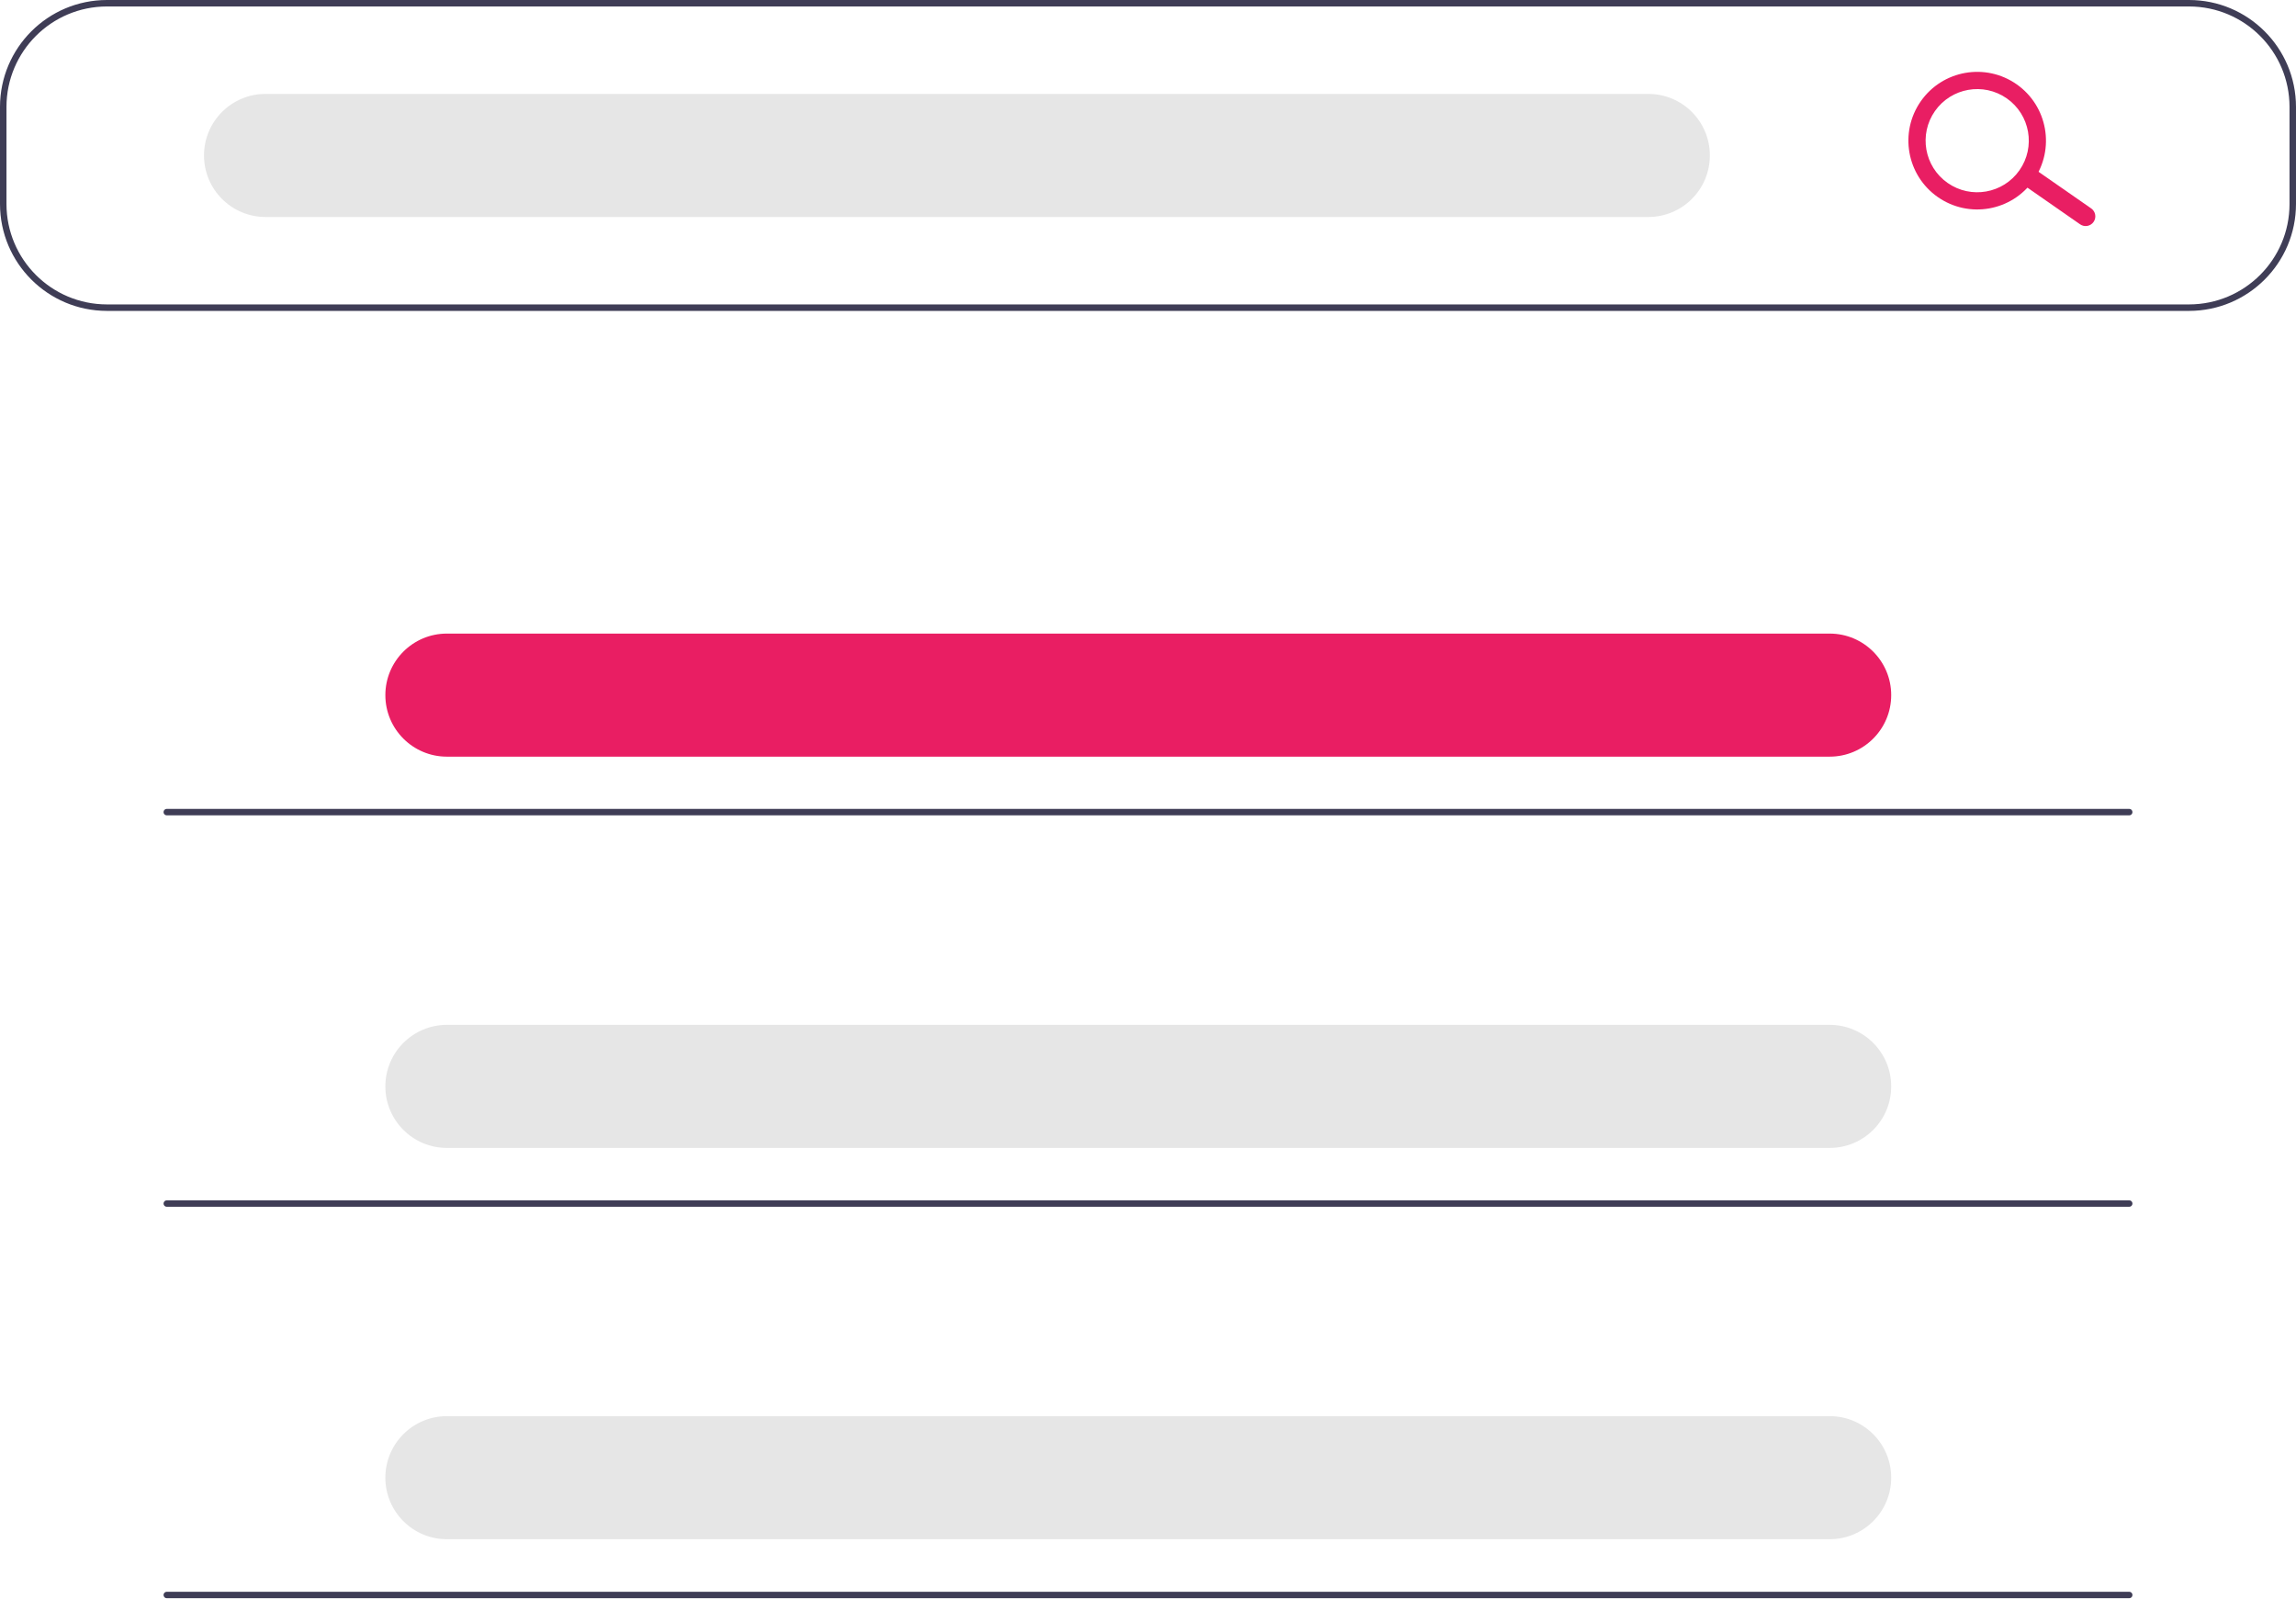
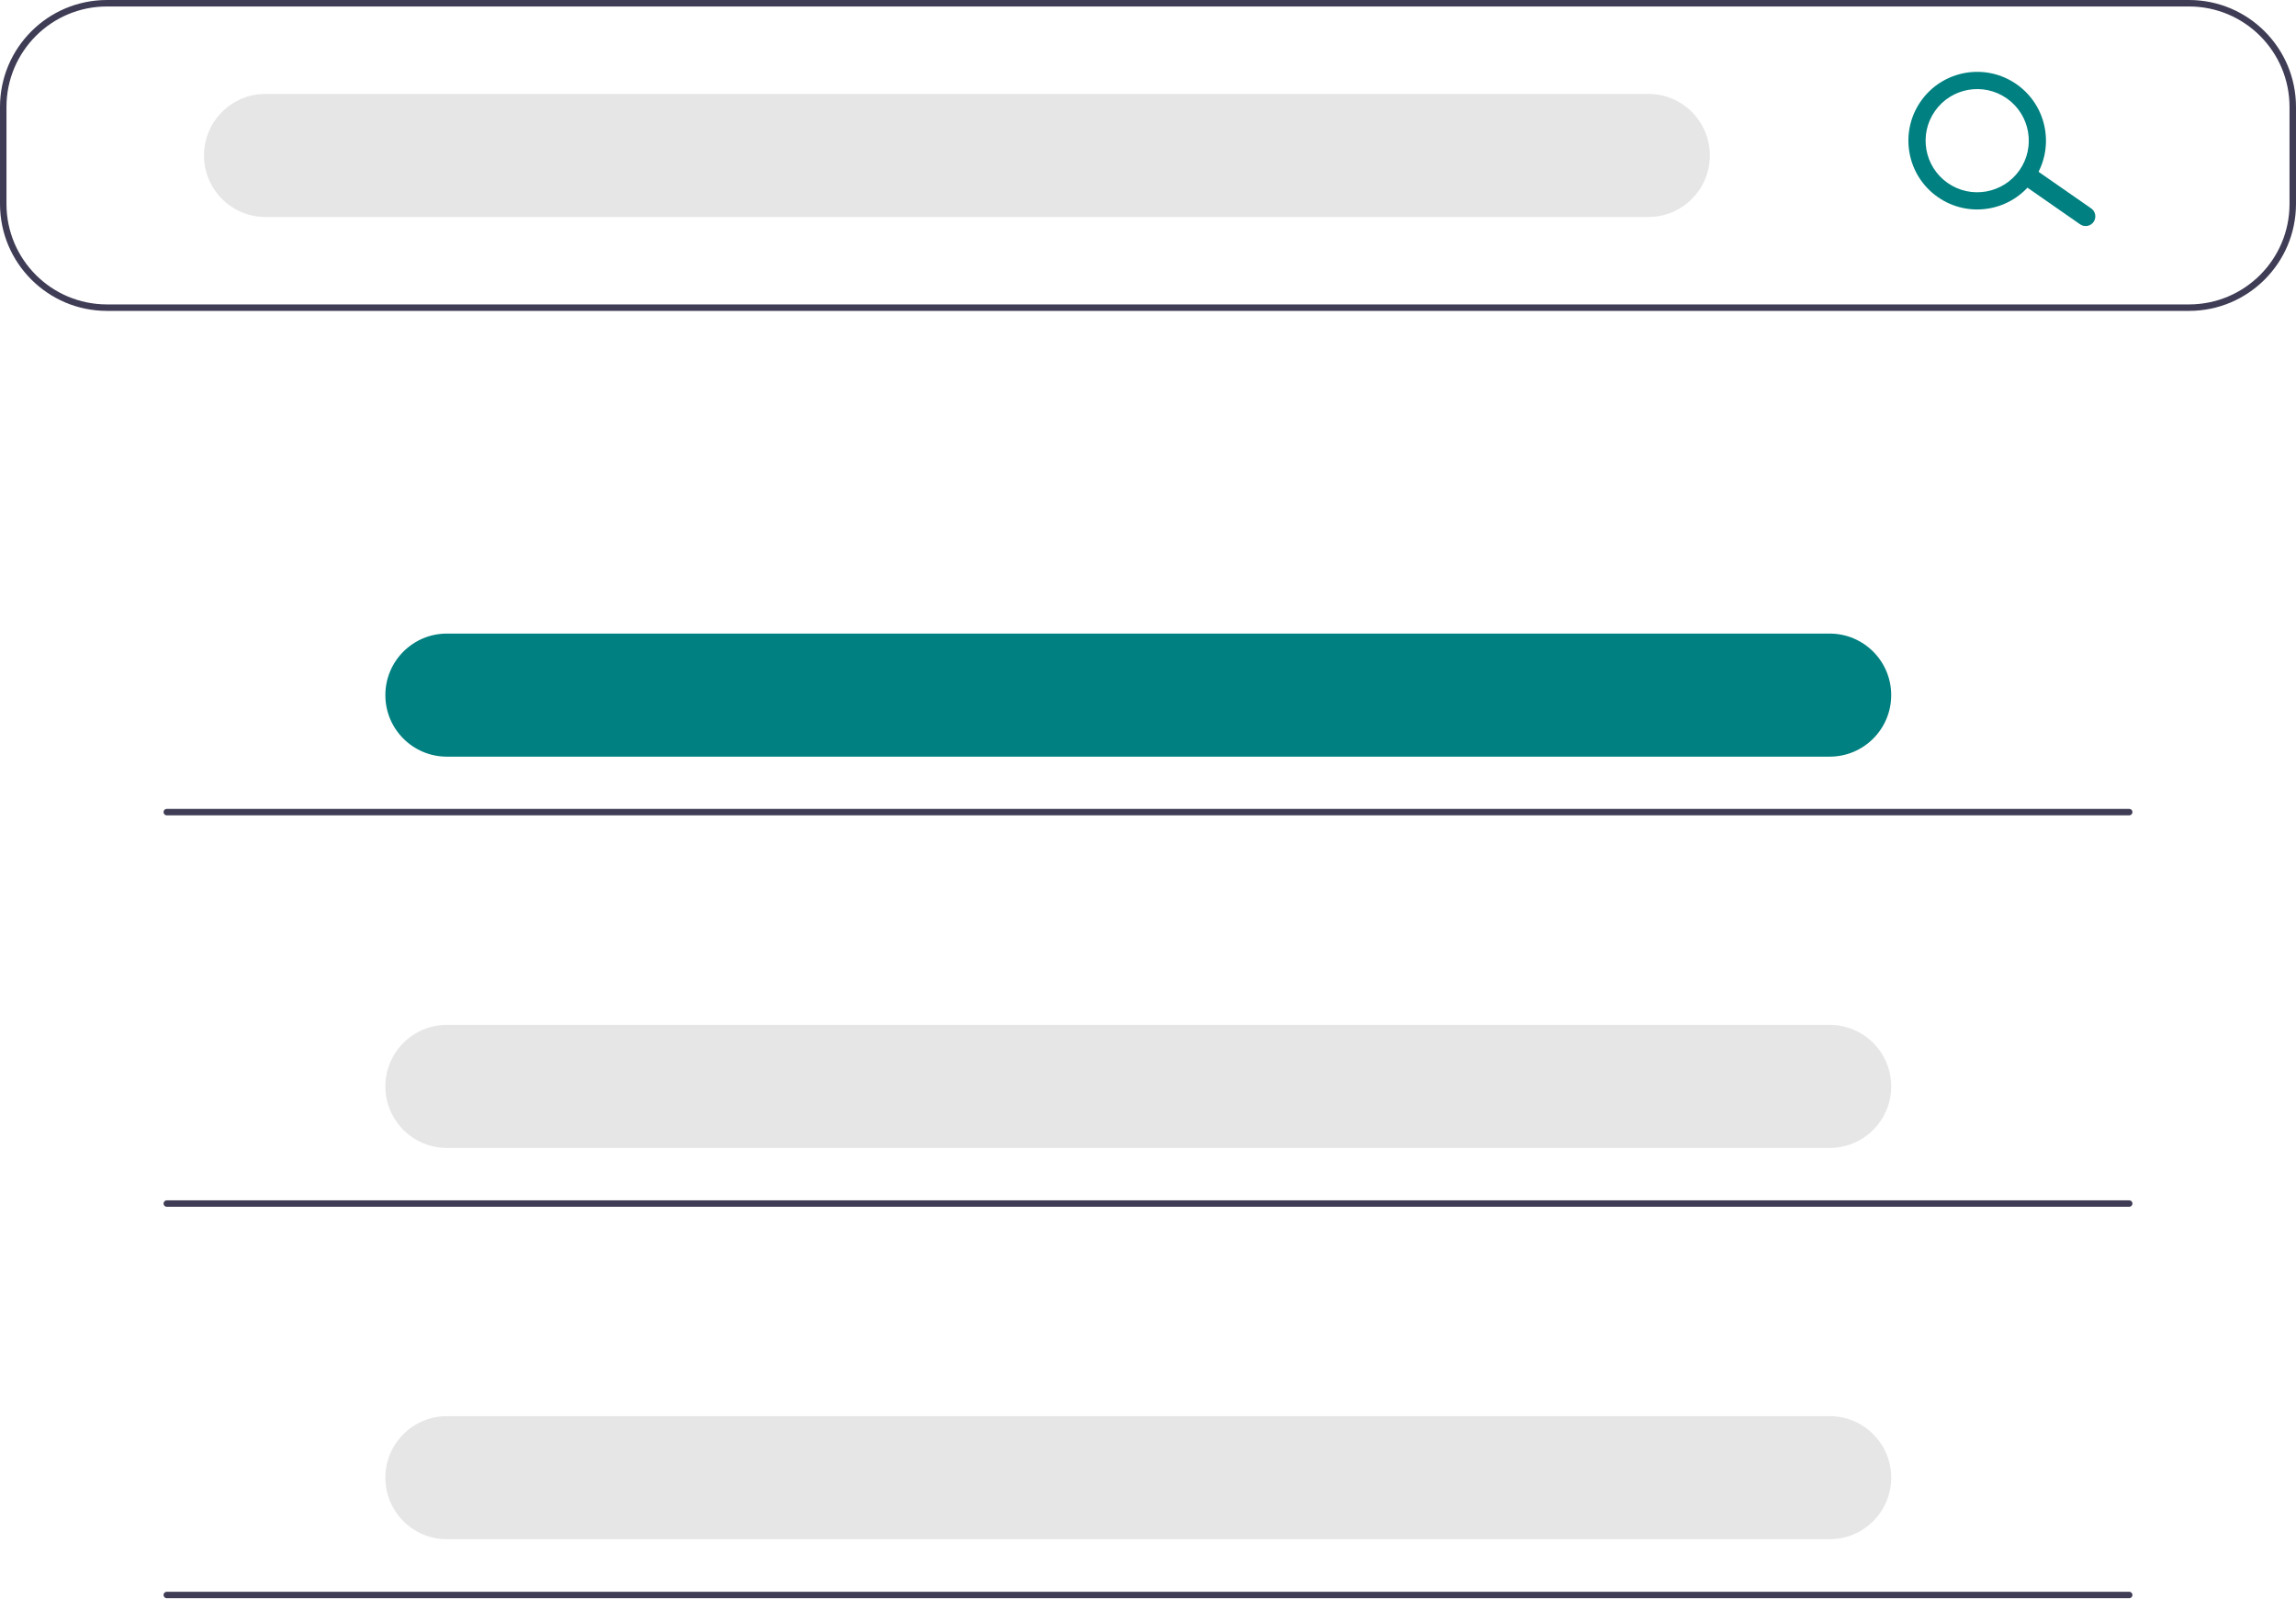
<svg xmlns="http://www.w3.org/2000/svg" data-name="Layer 1" width="643" height="447.57" viewBox="0 0 643 447.57">
  <path d="M891.623,313.021H308.48a29.962,29.962,0,0,1-29.928-29.928V255.885a29.962,29.962,0,0,1,29.928-29.928H891.623a29.962,29.962,0,0,1,29.928,29.928v27.207A29.962,29.962,0,0,1,891.623,313.021ZM308.48,227.771a28.146,28.146,0,0,0-28.114,28.114v27.207a28.146,28.146,0,0,0,28.114,28.114H891.623a28.146,28.146,0,0,0,28.114-28.114V255.885a28.146,28.146,0,0,0-28.114-28.114Z" transform="translate(-278.5516 -225.9571)" fill="#3f3d56" />
  <rect x="57.135" y="26.3" width="421.714" height="34.463" rx="17.231" fill="#e6e6e6" />
-   <rect x="107.922" y="177.43" width="421.714" height="34.463" rx="17.231" fill="#e91e63" />
+   <rect x="107.922" y="177.43" width="421.714" height="34.463" rx="17.231" fill="#008080" />
  <rect x="107.922" y="287.004" width="421.714" height="34.463" rx="17.231" fill="#e6e6e6" />
  <rect x="107.922" y="396.578" width="421.714" height="34.463" rx="17.231" fill="#e6e6e6" />
-   <path d="M864.864,288.104a2.714,2.714,0,0,1-3.78.667l-14.807-10.303a2.714,2.714,0,1,1,3.113-4.446l14.807,10.303A2.714,2.714,0,0,1,864.864,288.104Z" transform="translate(-278.5516 -225.9571)" fill="#e91e63" />
-   <path d="M848.054,276.399a19.267,19.267,0,1,1-4.732-26.833A19.289,19.289,0,0,1,848.054,276.399Zm-27.619-19.339a14.45,14.45,0,1,0,20.125-3.549A14.466,14.466,0,0,0,820.435,257.06Z" transform="translate(-278.5516 -225.9571)" fill="#e91e63" />
+   <path d="M864.864,288.104a2.714,2.714,0,0,1-3.78.667l-14.807-10.303a2.714,2.714,0,1,1,3.113-4.446l14.807,10.303A2.714,2.714,0,0,1,864.864,288.104Z" transform="translate(-278.5516 -225.9571)" fill="#008080" />
+   <path d="M848.054,276.399a19.267,19.267,0,1,1-4.732-26.833A19.289,19.289,0,0,1,848.054,276.399Zm-27.619-19.339a14.45,14.45,0,1,0,20.125-3.549A14.466,14.466,0,0,0,820.435,257.06Z" transform="translate(-278.5516 -225.9571)" fill="#008080" />
  <path d="M874.846,454.289H325.257a.907.907,0,1,1,0-1.814H874.846a.907.907,0,1,1,0,1.814Z" transform="translate(-278.5516 -225.9571)" fill="#3f3d56" />
  <path d="M874.846,563.909H325.257a.907.907,0,0,1,0-1.814H874.846a.907.907,0,0,1,0,1.814Z" transform="translate(-278.5516 -225.9571)" fill="#3f3d56" />
  <path d="M874.846,673.527H325.257a.907.907,0,0,1,0-1.814H874.846a.907.907,0,1,1,0,1.814Z" transform="translate(-278.5516 -225.9571)" fill="#3f3d56" />
</svg>
